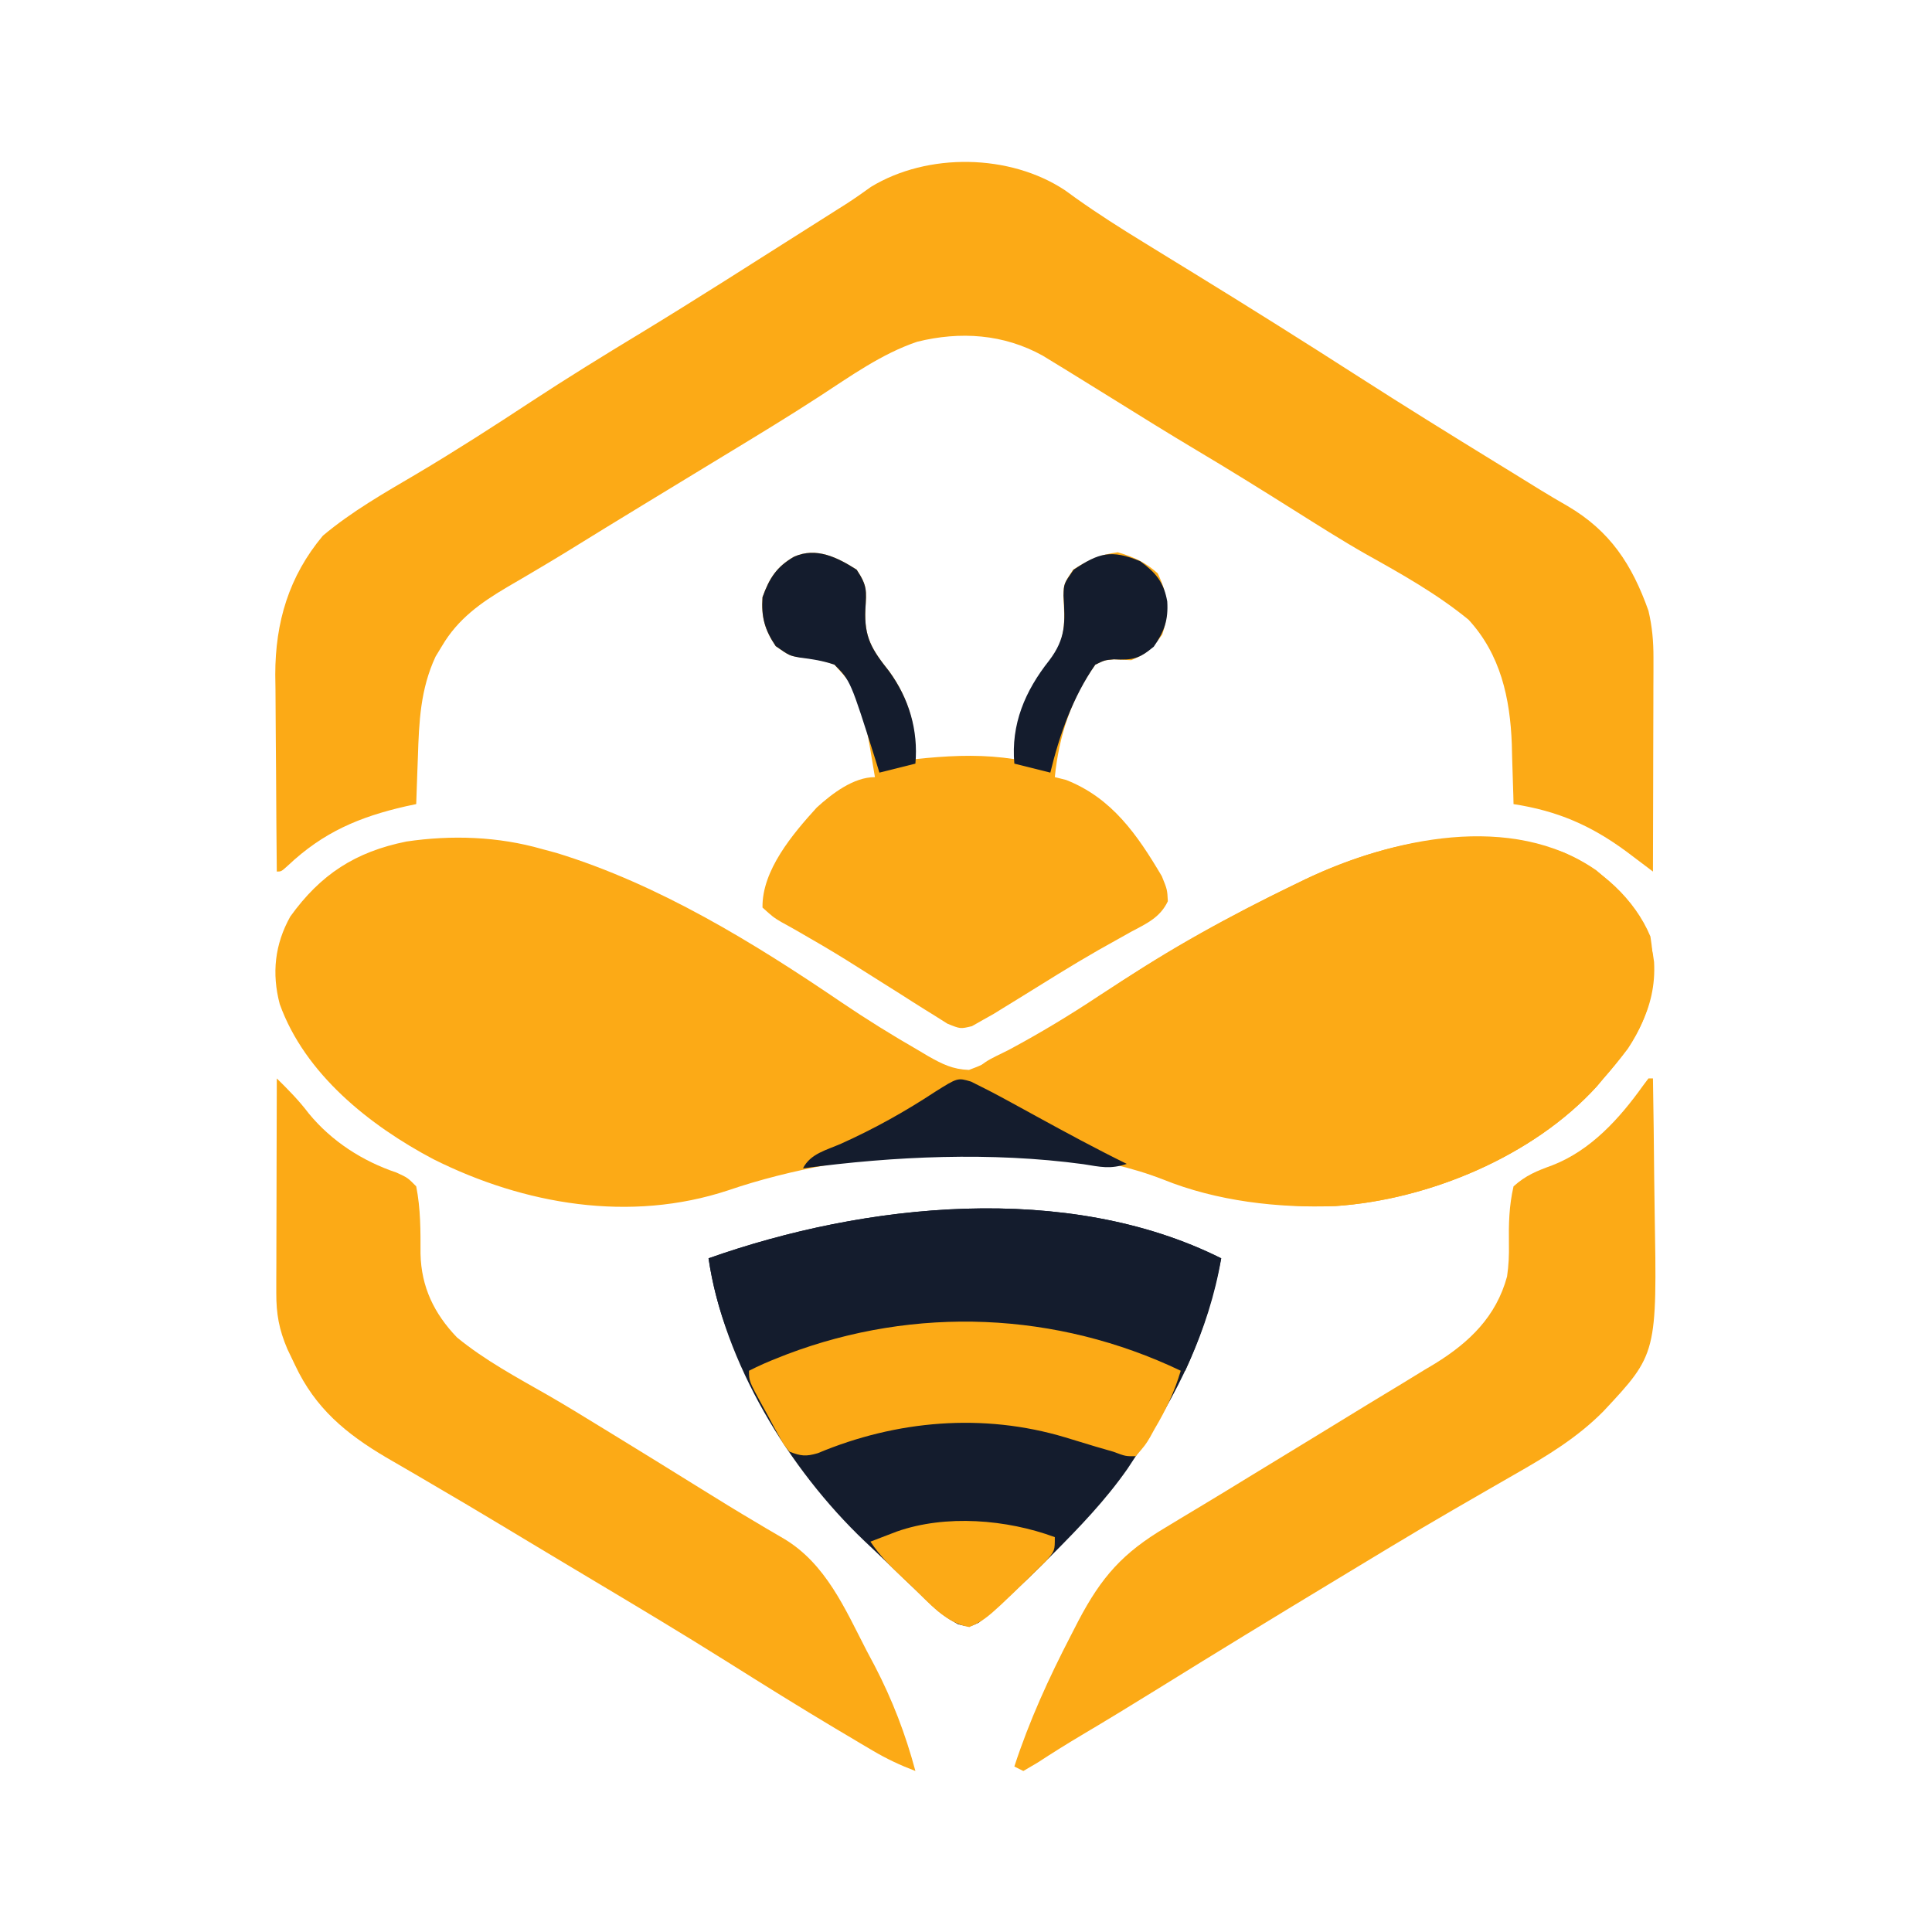
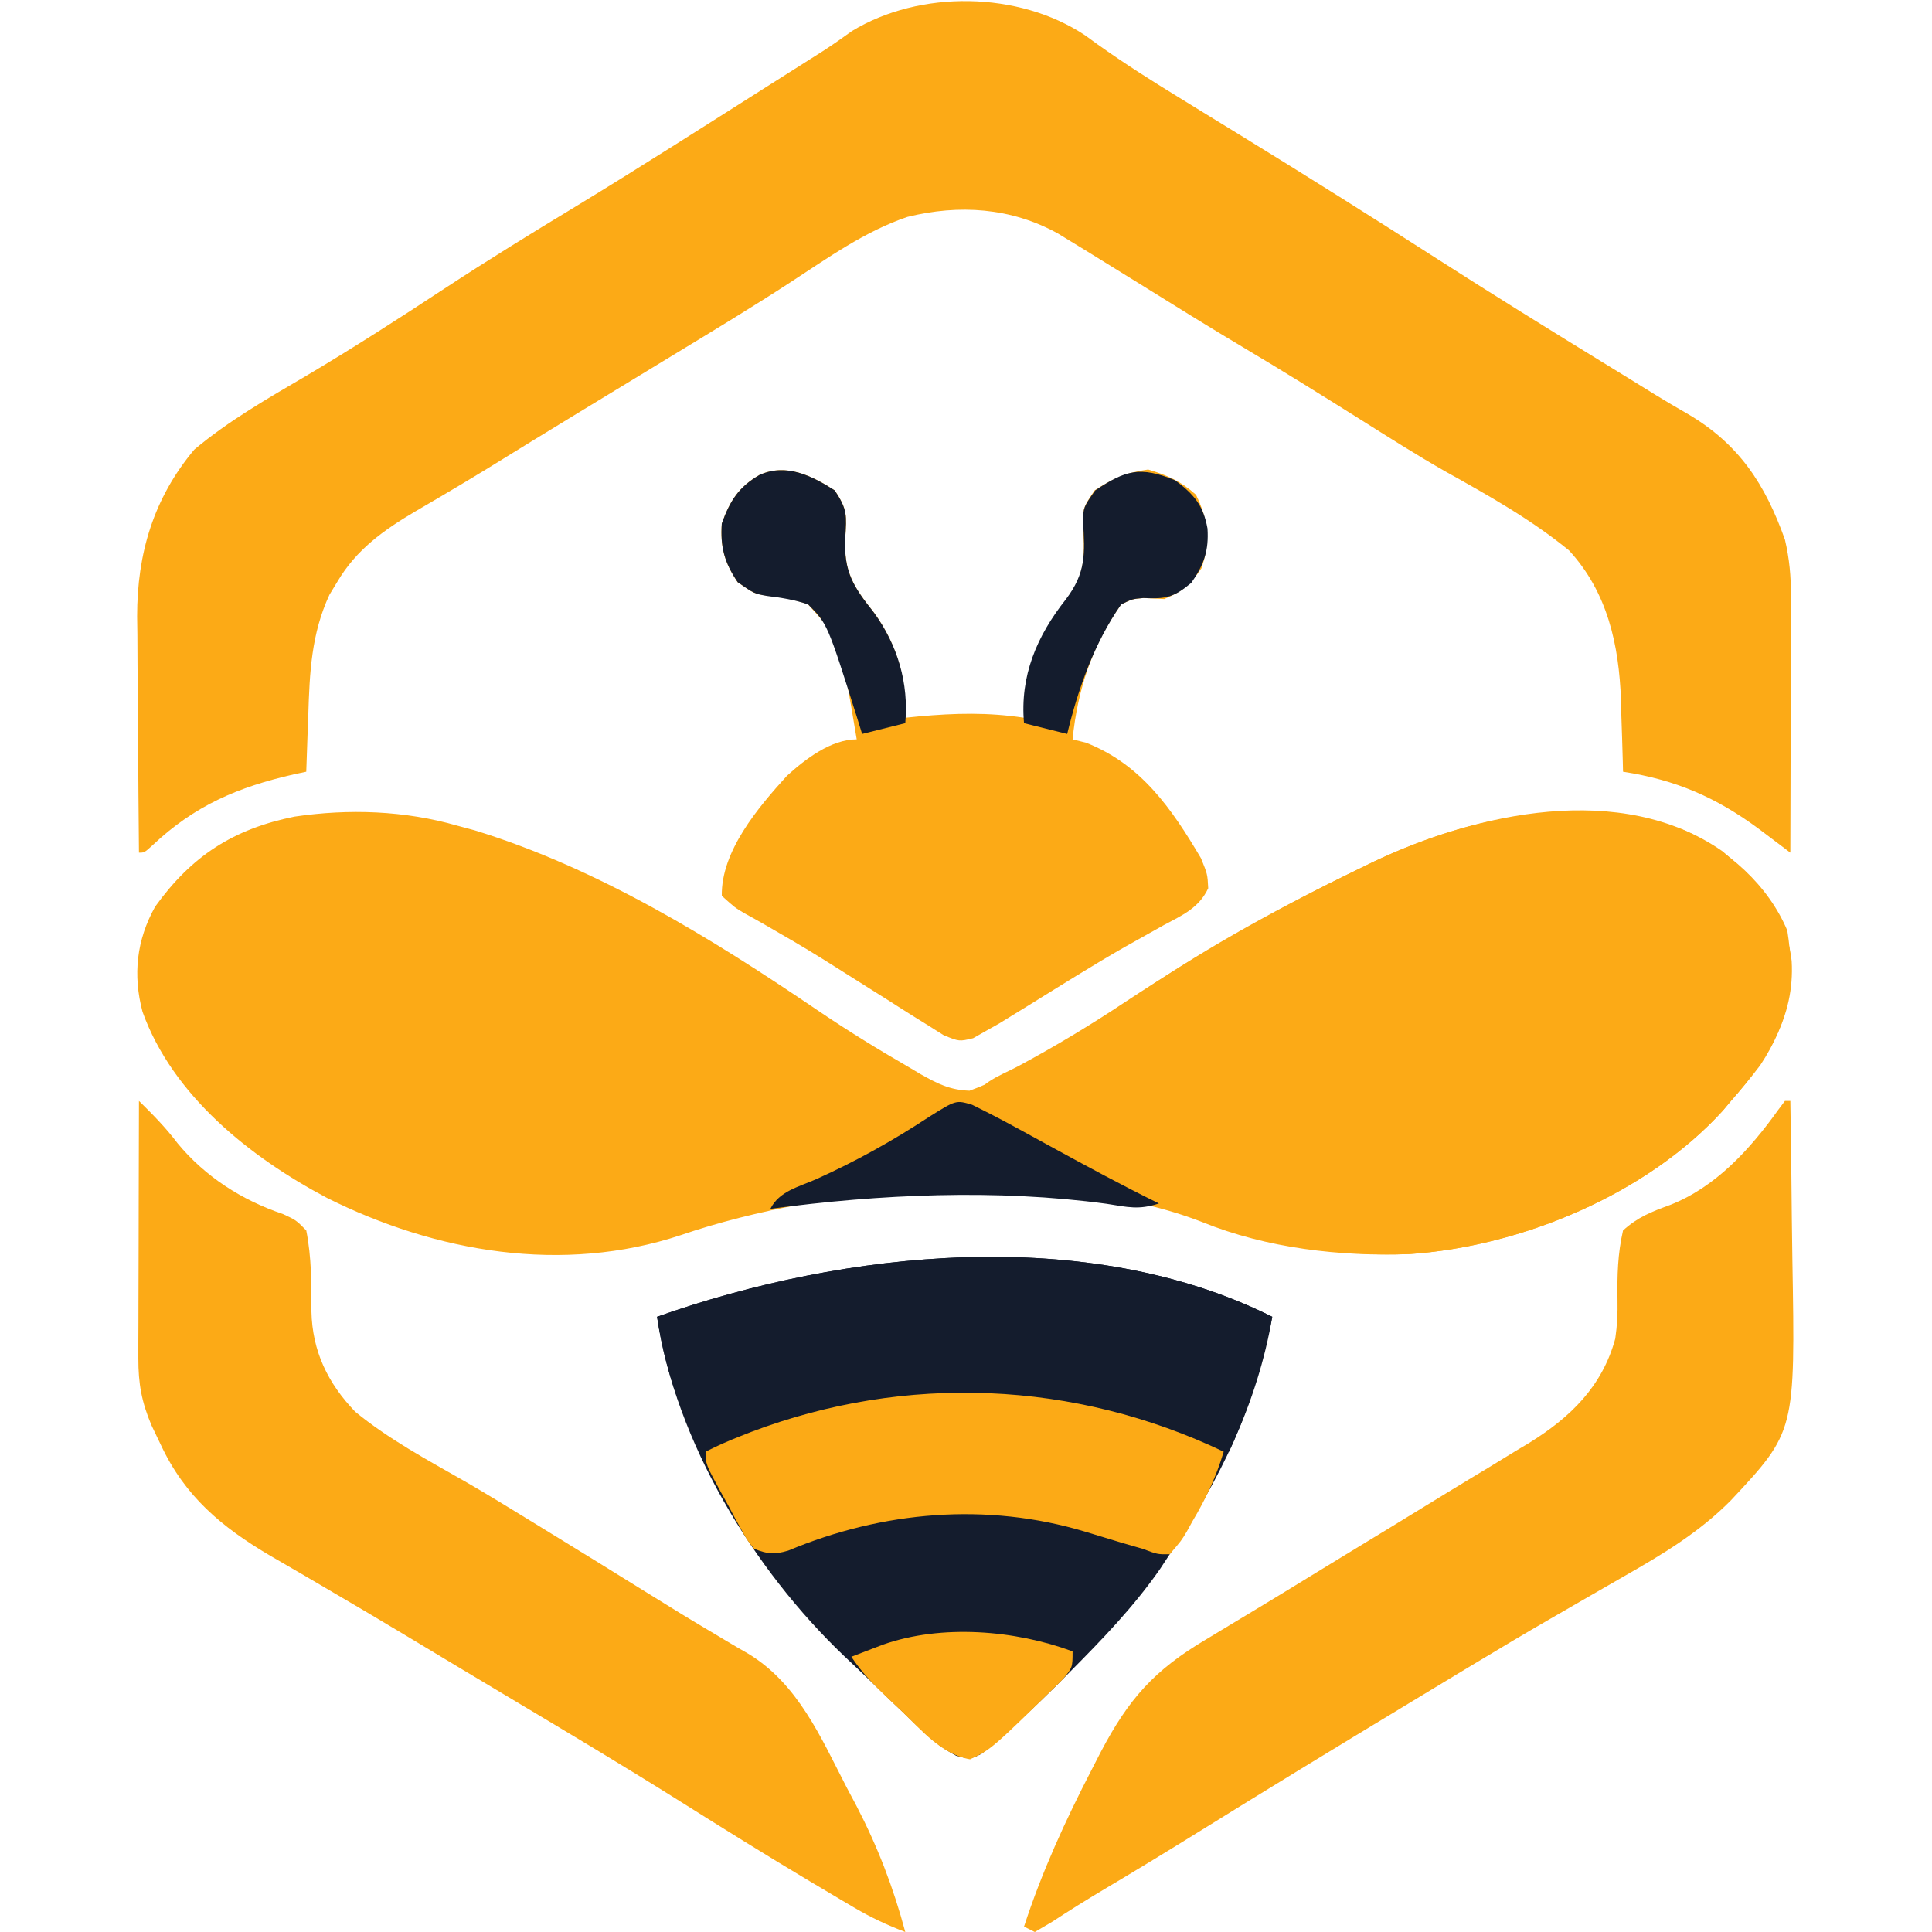
- <svg xmlns="http://www.w3.org/2000/svg" viewBox="120.45 239.20 429.60 429.60" width="512" height="512">
+ <svg xmlns="http://www.w3.org/2000/svg" viewBox="156.25 275.00 358.00 358.00" width="512" height="512">
  <path d="M0 0 C1.062 0.286 2.124 0.572 3.219 0.867 C25.955 7.851 47.059 20.824 66.625 34.125 C72.146 37.866 77.782 41.36 83.562 44.688 C84.313 45.134 85.063 45.581 85.836 46.042 C88.998 47.821 91.247 48.972 94.906 49.109 C99.558 47.441 103.686 45.063 107.938 42.562 C108.873 42.02 109.809 41.478 110.773 40.92 C116.138 37.781 121.372 34.511 126.5 31 C139.371 22.21 153.039 14.776 167.062 8 C167.977 7.555 168.892 7.111 169.834 6.653 C187.849 -1.868 207.73 -5.746 227.082 0.742 C235.381 4.32 242.918 11.021 246.438 19.438 C247.937 28.936 246.82 36.223 241.422 44.387 C239.696 46.676 237.891 48.846 236 51 C235.511 51.583 235.023 52.165 234.52 52.766 C220.378 68.325 197.132 77.985 176.406 79.379 C163.636 79.873 149.986 78.292 138.074 73.469 C110.904 62.87 68.417 66.621 41.441 75.859 C19.552 83.114 -3.963 79.083 -24.179 68.962 C-38.377 61.461 -52.765 50.01 -58.344 34.477 C-60.152 27.652 -59.454 21.177 -56 15 C-49.264 5.636 -41.549 0.613 -30.173 -1.679 C-20.111 -3.164 -9.758 -2.805 0 0 Z " fill="#FCAA16" transform="translate(241,428)" />
  <path d="M0 0 C0.782 0.566 1.563 1.132 2.368 1.716 C7.288 5.212 12.333 8.425 17.482 11.571 C19.337 12.713 21.193 13.855 23.048 14.997 C24.922 16.147 26.795 17.296 28.669 18.446 C40.973 26.006 53.195 33.68 65.345 41.486 C75.381 47.924 85.508 54.208 95.669 60.446 C96.324 60.848 96.978 61.25 97.653 61.664 C97.953 61.848 97.953 61.848 99.474 62.782 C101.588 64.08 103.699 65.383 105.806 66.692 C107.748 67.882 109.71 69.04 111.689 70.169 C121.163 75.737 126.013 83.17 129.669 93.446 C130.503 96.985 130.791 100.247 130.783 103.879 C130.783 104.94 130.783 106 130.782 107.093 C130.777 108.227 130.772 109.36 130.767 110.528 C130.766 111.113 130.766 111.113 130.763 114.071 C130.757 117.801 130.744 121.53 130.732 125.259 C130.727 127.789 130.722 130.32 130.718 132.85 C130.707 139.049 130.69 145.247 130.669 151.446 C130.137 151.044 129.606 150.642 129.058 150.228 C128.704 149.962 128.704 149.962 126.915 148.614 C126.218 148.088 125.522 147.563 124.804 147.021 C116.873 141.17 109.438 137.958 99.669 136.446 C99.662 136.139 99.662 136.139 99.625 134.585 C99.55 131.747 99.453 128.909 99.357 126.071 C99.334 125.106 99.312 124.14 99.288 123.145 C98.91 112.889 96.788 103.193 89.669 95.446 C82.63 89.689 74.784 85.292 66.865 80.872 C61.383 77.754 56.069 74.365 50.732 71.009 C43.618 66.536 36.495 62.096 29.27 57.804 C22.879 53.998 16.566 50.067 10.25 46.137 C7.726 44.568 5.199 43.005 2.669 41.446 C1.783 40.899 0.897 40.351 -0.016 39.787 C-0.887 39.256 -1.758 38.724 -2.655 38.177 C-3.044 37.938 -3.044 37.938 -5.013 36.732 C-13.713 31.905 -23.362 31.269 -32.932 33.637 C-40.808 36.293 -47.747 41.283 -54.666 45.787 C-61.605 50.302 -68.682 54.587 -75.758 58.884 C-80.555 61.797 -85.349 64.716 -90.143 67.634 C-91.131 68.234 -92.118 68.835 -93.135 69.453 C-99.195 73.14 -105.241 76.846 -111.272 80.579 C-113.583 81.989 -115.901 83.378 -118.233 84.751 C-118.904 85.147 -119.575 85.544 -120.266 85.953 C-121.553 86.711 -122.842 87.466 -124.134 88.215 C-129.986 91.671 -135.065 95.279 -138.581 101.259 C-139.06 102.049 -139.54 102.839 -140.034 103.653 C-143.399 110.899 -143.708 118.082 -143.956 125.946 C-143.994 126.959 -144.033 127.972 -144.073 129.016 C-144.166 131.493 -144.252 133.969 -144.331 136.446 C-145.081 136.605 -145.831 136.763 -146.604 136.927 C-157.02 139.301 -165.02 142.716 -172.835 150.091 C-174.331 151.446 -174.331 151.446 -175.331 151.446 C-175.407 144.081 -175.46 136.716 -175.496 129.351 C-175.511 126.849 -175.531 124.347 -175.557 121.844 C-175.594 118.235 -175.611 114.626 -175.624 111.016 C-175.639 109.909 -175.655 108.801 -175.671 107.66 C-175.673 96.007 -172.635 85.782 -165.081 76.759 C-158.689 71.384 -151.387 67.23 -144.206 63.009 C-135.573 57.886 -127.16 52.472 -118.775 46.955 C-110.756 41.69 -102.609 36.668 -94.401 31.705 C-81.938 24.127 -69.654 16.248 -57.331 8.446 C-56.733 8.068 -56.135 7.689 -55.518 7.299 C-54.018 6.349 -52.518 5.398 -51.018 4.446 C-50.179 3.915 -49.34 3.384 -48.475 2.837 C-46.684 1.675 -44.938 0.444 -43.206 -0.804 C-30.624 -8.463 -12.286 -8.191 0 0 Z " fill="#FCAA16" transform="translate(357.3308,281.554)" />
  <path d="M0 0 C6.844 5.843 11.722 11.125 12.809 20.336 C13.412 30.761 8.203 38.685 1.562 46.25 C1.074 46.833 0.585 47.415 0.082 48.016 C-14.06 63.575 -37.305 73.235 -58.031 74.629 C-88.549 75.812 -113.965 62.34 -139.438 47.25 C-137.972 42.854 -134.527 41.903 -130.625 39.875 C-123.731 36.179 -117.137 32.205 -110.625 27.875 C-96.712 18.695 -82.384 10.509 -67.375 3.25 C-66.46 2.805 -65.545 2.36 -64.602 1.902 C-45.581 -7.093 -18.801 -13.107 0 0 Z " fill="#FCAA16" transform="translate(475.4375,432.75)" />
  <path d="M0 0 C-2.725 16.066 -9.909 30.592 -19 44 C-19.606 44.923 -20.212 45.846 -20.836 46.797 C-25.728 53.796 -31.491 59.768 -37.5 65.812 C-38.295 66.613 -39.09 67.414 -39.909 68.239 C-43.745 72.028 -47.666 75.713 -51.781 79.199 C-52.473 79.789 -53.164 80.379 -53.877 80.987 C-56 82 -56 82 -58.554 81.352 C-60.808 80.106 -62.49 78.929 -64.348 77.164 C-64.947 76.601 -65.546 76.037 -66.164 75.457 C-66.477 75.155 -66.477 75.155 -68.062 73.625 C-68.72 72.998 -69.378 72.371 -70.055 71.725 C-71.4 70.438 -72.742 69.147 -74.08 67.853 C-75.818 66.176 -77.572 64.518 -79.332 62.863 C-96.137 46.854 -110.536 23.22 -114 0 C-79.311 -12.278 -34.283 -17.141 0 0 Z " fill="#141C2D" transform="translate(392,519)" />
  <path d="M0 0 C0.33 0 0.66 0 1 0 C1.128 7.31 1.215 14.619 1.275 21.93 C1.3 24.412 1.334 26.894 1.377 29.375 C1.922 61.248 1.922 61.248 -10 74 C-15.846 79.919 -22.671 84.015 -29.851 88.106 C-31.797 89.214 -33.736 90.333 -35.674 91.455 C-38.267 92.956 -40.862 94.455 -43.458 95.951 C-48.022 98.586 -52.549 101.281 -57.062 104 C-57.832 104.463 -58.601 104.926 -59.394 105.403 C-61.931 106.933 -64.466 108.466 -67 110 C-68.066 110.644 -69.131 111.289 -70.229 111.953 C-83.151 119.767 -96.047 127.621 -108.874 135.592 C-114.599 139.146 -120.353 142.648 -126.146 146.089 C-129.416 148.034 -132.628 150.044 -135.812 152.125 C-136.864 152.744 -137.916 153.362 -139 154 C-139.66 153.67 -140.32 153.34 -141 153 C-137.683 142.837 -133.353 133.369 -128.438 123.875 C-127.884 122.797 -127.33 121.719 -126.759 120.608 C-121.607 110.809 -116.876 105.477 -107.312 99.812 C-106.847 99.531 -106.847 99.531 -104.493 98.106 C-102.583 96.95 -100.669 95.799 -98.754 94.652 C-95.493 92.696 -92.251 90.712 -89.011 88.724 C-83.864 85.566 -78.706 82.429 -73.547 79.293 C-69.806 77.018 -66.075 74.729 -62.346 72.436 C-59.868 70.919 -57.379 69.421 -54.891 67.922 C-53.197 66.886 -51.505 65.85 -49.812 64.812 C-49.035 64.35 -48.257 63.887 -47.455 63.41 C-39.775 58.659 -33.859 52.935 -31.441 44.051 C-31.075 41.516 -30.977 39.335 -31.027 36.793 C-31.089 32.337 -31.002 28.367 -30 24 C-27.256 21.526 -24.799 20.563 -21.34 19.301 C-12.83 15.987 -6.454 8.947 -1.242 1.652 C-0.832 1.107 -0.422 0.562 0 0 Z " fill="#FCAA16" transform="translate(487,479)" />
  <path d="M0 0 C2.568 2.521 4.953 4.937 7.125 7.812 C12.221 14.011 19.1 18.411 26.625 20.938 C29.105 22.078 29.105 22.078 31 24 C31.992 29.019 31.967 33.879 31.956 38.978 C32.117 46.382 34.995 52.309 40.066 57.594 C46.297 62.704 53.428 66.514 60.406 70.503 C64.292 72.746 68.116 75.087 71.938 77.438 C72.662 77.881 73.387 78.325 74.134 78.782 C80.866 82.907 87.589 87.049 94.291 91.223 C98.396 93.78 102.508 96.313 106.676 98.766 C107.037 98.982 107.037 98.982 108.867 100.076 C110.187 100.865 111.515 101.641 112.852 102.403 C122.098 107.978 126.333 117.897 131.125 127.188 C131.732 128.33 132.339 129.473 132.965 130.65 C136.903 138.24 139.783 145.743 142 154 C138.662 152.733 135.616 151.303 132.543 149.488 C131.69 148.986 130.838 148.483 129.96 147.965 C129.045 147.42 128.13 146.874 127.188 146.312 C126.704 146.026 126.704 146.026 124.257 144.574 C116.156 139.742 108.159 134.752 100.174 129.73 C89.92 123.292 79.539 117.076 69.141 110.875 C66.007 109.004 62.876 107.128 59.746 105.25 C58.714 104.631 57.682 104.011 56.619 103.373 C54.549 102.13 52.481 100.886 50.413 99.64 C45.013 96.391 39.598 93.175 34.152 90.004 C33.028 89.344 31.904 88.684 30.746 88.004 C28.61 86.75 26.468 85.506 24.32 84.273 C15.328 78.973 8.53 73.295 4.062 63.75 C3.497 62.569 2.931 61.388 2.348 60.172 C0.495 55.811 -0.125 52.418 -0.114 47.681 C-0.113 46.62 -0.113 45.559 -0.113 44.466 C-0.108 43.327 -0.103 42.189 -0.098 41.016 C-0.097 40.43 -0.097 40.43 -0.093 37.468 C-0.088 33.729 -0.075 29.989 -0.062 26.25 C-0.057 23.715 -0.053 21.18 -0.049 18.645 C-0.038 12.43 -0.021 6.215 0 0 Z " fill="#FCAA16" transform="translate(182,479)" />
  <path d="M0 0 C2.378 3.603 2.189 4.64 1.938 8.812 C1.646 15.089 3.42 17.804 7.238 22.613 C11.505 28.488 13.326 34.927 13.062 42.125 C13.897 42.041 14.731 41.957 15.59 41.871 C22.3 41.264 28.4 41.109 35.062 42.125 C35.145 40.826 35.228 39.526 35.312 38.188 C36.135 30.984 38.96 25.524 43.312 19.812 C46.642 15.112 46.253 11.391 45.969 5.805 C46.062 3.125 46.062 3.125 48.125 0 C51.553 -2.188 54.017 -3.317 58.062 -3.875 C61.661 -2.796 64.144 -1.701 66.938 0.812 C69.257 5.581 69.608 9.52 67.938 14.438 C65.806 17.493 64.488 18.679 61.062 20.125 C59.784 20.063 58.505 20.001 57.188 19.938 C55.125 20.121 55.125 20.121 53.062 21.125 C47.711 28.578 44.973 37.024 44.062 46.125 C44.887 46.331 45.712 46.538 46.562 46.75 C56.772 50.761 62.418 58.964 67.855 68.156 C69.062 71.125 69.062 71.125 69.195 73.723 C67.463 77.397 64.385 78.722 60.938 80.562 C59.397 81.423 57.858 82.287 56.32 83.152 C55.483 83.62 54.645 84.088 53.782 84.57 C47.701 88.047 41.775 91.791 35.82 95.478 C34.884 96.053 33.948 96.627 32.984 97.219 C32.57 97.475 32.57 97.475 30.472 98.771 C29.677 99.218 28.882 99.665 28.062 100.125 C27.261 100.58 26.459 101.036 25.633 101.505 C23.062 102.125 23.062 102.125 20.178 100.95 C19.133 100.291 18.088 99.632 17.012 98.953 C16.44 98.6 15.868 98.246 15.278 97.882 C13.424 96.731 11.587 95.554 9.75 94.375 C8.488 93.58 7.224 92.786 5.96 91.993 C4.077 90.81 2.195 89.626 0.318 88.433 C-3.202 86.196 -6.751 84.041 -10.375 81.973 C-11.131 81.533 -11.888 81.094 -12.667 80.642 C-14.02 79.859 -15.383 79.093 -16.757 78.347 C-18.52 77.301 -18.52 77.301 -20.938 75.125 C-21.079 66.851 -14.209 58.756 -8.875 52.887 C-5.476 49.796 -0.698 46.125 4.062 46.125 C0.991 27.672 0.991 27.672 -4.938 21.125 C-7.542 20.115 -9.822 19.768 -12.594 19.484 C-14.938 19.125 -14.938 19.125 -18 17 C-20.455 13.357 -21.238 10.503 -20.938 6.125 C-19.437 1.939 -17.813 -0.644 -13.938 -2.875 C-8.987 -5.094 -4.273 -2.727 0 0 Z " fill="#FCAA16" transform="translate(310.9375,365.875)" />
  <path d="M0 0 C-1.75 8.823 -4.268 16.814 -8 25 C-12.471 24.393 -16.353 23.235 -20.562 21.625 C-46.806 12.147 -75.428 12.938 -101.047 24.266 C-103 25 -103 25 -106 25 C-107.207 22.697 -108.157 20.546 -109.062 18.125 C-109.326 17.446 -109.589 16.767 -109.86 16.068 C-111.844 10.795 -113.166 5.574 -114 0 C-79.311 -12.278 -34.283 -17.141 0 0 Z " fill="#141C2D" transform="translate(392,519)" />
  <path d="M0 0 C-1.386 4.67 -3.328 8.768 -5.812 12.938 C-6.143 13.539 -6.474 14.14 -6.814 14.76 C-7.832 16.465 -7.832 16.465 -10 19 C-12.234 19.035 -12.234 19.035 -15 18 C-16.33 17.607 -17.662 17.223 -18.996 16.844 C-21.224 16.173 -23.449 15.496 -25.674 14.816 C-43.906 9.339 -63.225 11 -80.695 18.328 C-83.364 19.106 -84.427 18.979 -87 18 C-88.28 16.449 -88.28 16.449 -89.359 14.473 C-89.753 13.763 -90.146 13.053 -90.551 12.322 C-90.947 11.577 -91.342 10.831 -91.75 10.062 C-92.161 9.321 -92.572 8.579 -92.996 7.814 C-96 2.311 -96 2.311 -96 0 C-93.86 -1.09 -91.793 -2.004 -89.562 -2.875 C-88.892 -3.138 -88.222 -3.401 -87.532 -3.673 C-58.968 -14.484 -27.579 -13.173 0 0 Z " fill="#FCAA16" transform="translate(383,544)" />
  <path d="M0 0 C3.512 2.596 5.235 4.68 6 8.938 C6.261 13.007 5.361 15.615 3 19 C-0.226 21.673 -1.625 22.018 -5.875 21.812 C-7.941 21.992 -7.941 21.992 -10 23 C-14.97 30.134 -17.966 38.591 -20 47 C-22.64 46.34 -25.28 45.68 -28 45 C-28.778 36.252 -25.633 28.854 -20.25 22.062 C-16.528 17.147 -16.69 13.636 -17.066 7.645 C-17 5 -17 5 -14.812 1.875 C-9.193 -1.871 -6.495 -2.668 0 0 Z " fill="#141C2D" transform="translate(374,364)" />
  <path d="M0 0 C2.378 3.603 2.189 4.64 1.938 8.812 C1.646 15.091 3.424 17.804 7.238 22.617 C11.64 28.669 13.723 35.696 13.062 43.125 C10.423 43.785 7.783 44.445 5.062 45.125 C4.76 44.147 4.457 43.168 4.145 42.16 C-1.365 24.715 -1.365 24.715 -4.938 21.125 C-7.493 20.251 -9.881 19.882 -12.559 19.555 C-14.938 19.125 -14.938 19.125 -18 17 C-20.455 13.357 -21.238 10.503 -20.938 6.125 C-19.437 1.939 -17.813 -0.644 -13.938 -2.875 C-8.987 -5.094 -4.273 -2.727 0 0 Z " fill="#141C2D" transform="translate(310.9375,365.875)" />
  <path d="M0 0 C2.725 1.342 5.408 2.727 8.073 4.187 C9.103 4.749 10.134 5.311 11.196 5.89 C12.262 6.475 13.329 7.06 14.428 7.663 C21.106 11.318 27.778 14.939 34.615 18.288 C30.898 19.527 28.807 18.961 24.928 18.351 C4.559 15.595 -17.074 16.554 -37.385 19.288 C-35.74 16 -32.123 15.22 -28.885 13.788 C-21.555 10.487 -14.723 6.684 -8.008 2.263 C-2.983 -0.891 -2.983 -0.891 0 0 Z " fill="#141C2D" transform="translate(336.3845,479.7119)" />
  <path d="M0 0 C0 3 0 3 -1.871 5.234 C-15.051 18.154 -15.051 18.154 -19 20 C-24.272 19.088 -27.969 14.63 -31.688 11.062 C-32.026 10.746 -32.026 10.746 -33.736 9.143 C-36.517 6.511 -38.865 4.203 -41 1 C-39.751 0.518 -38.501 0.04 -37.25 -0.438 C-36.554 -0.704 -35.858 -0.971 -35.141 -1.246 C-24.258 -5.079 -10.677 -3.951 0 0 Z " fill="#FCAA16" transform="translate(355,581)" />
</svg>
